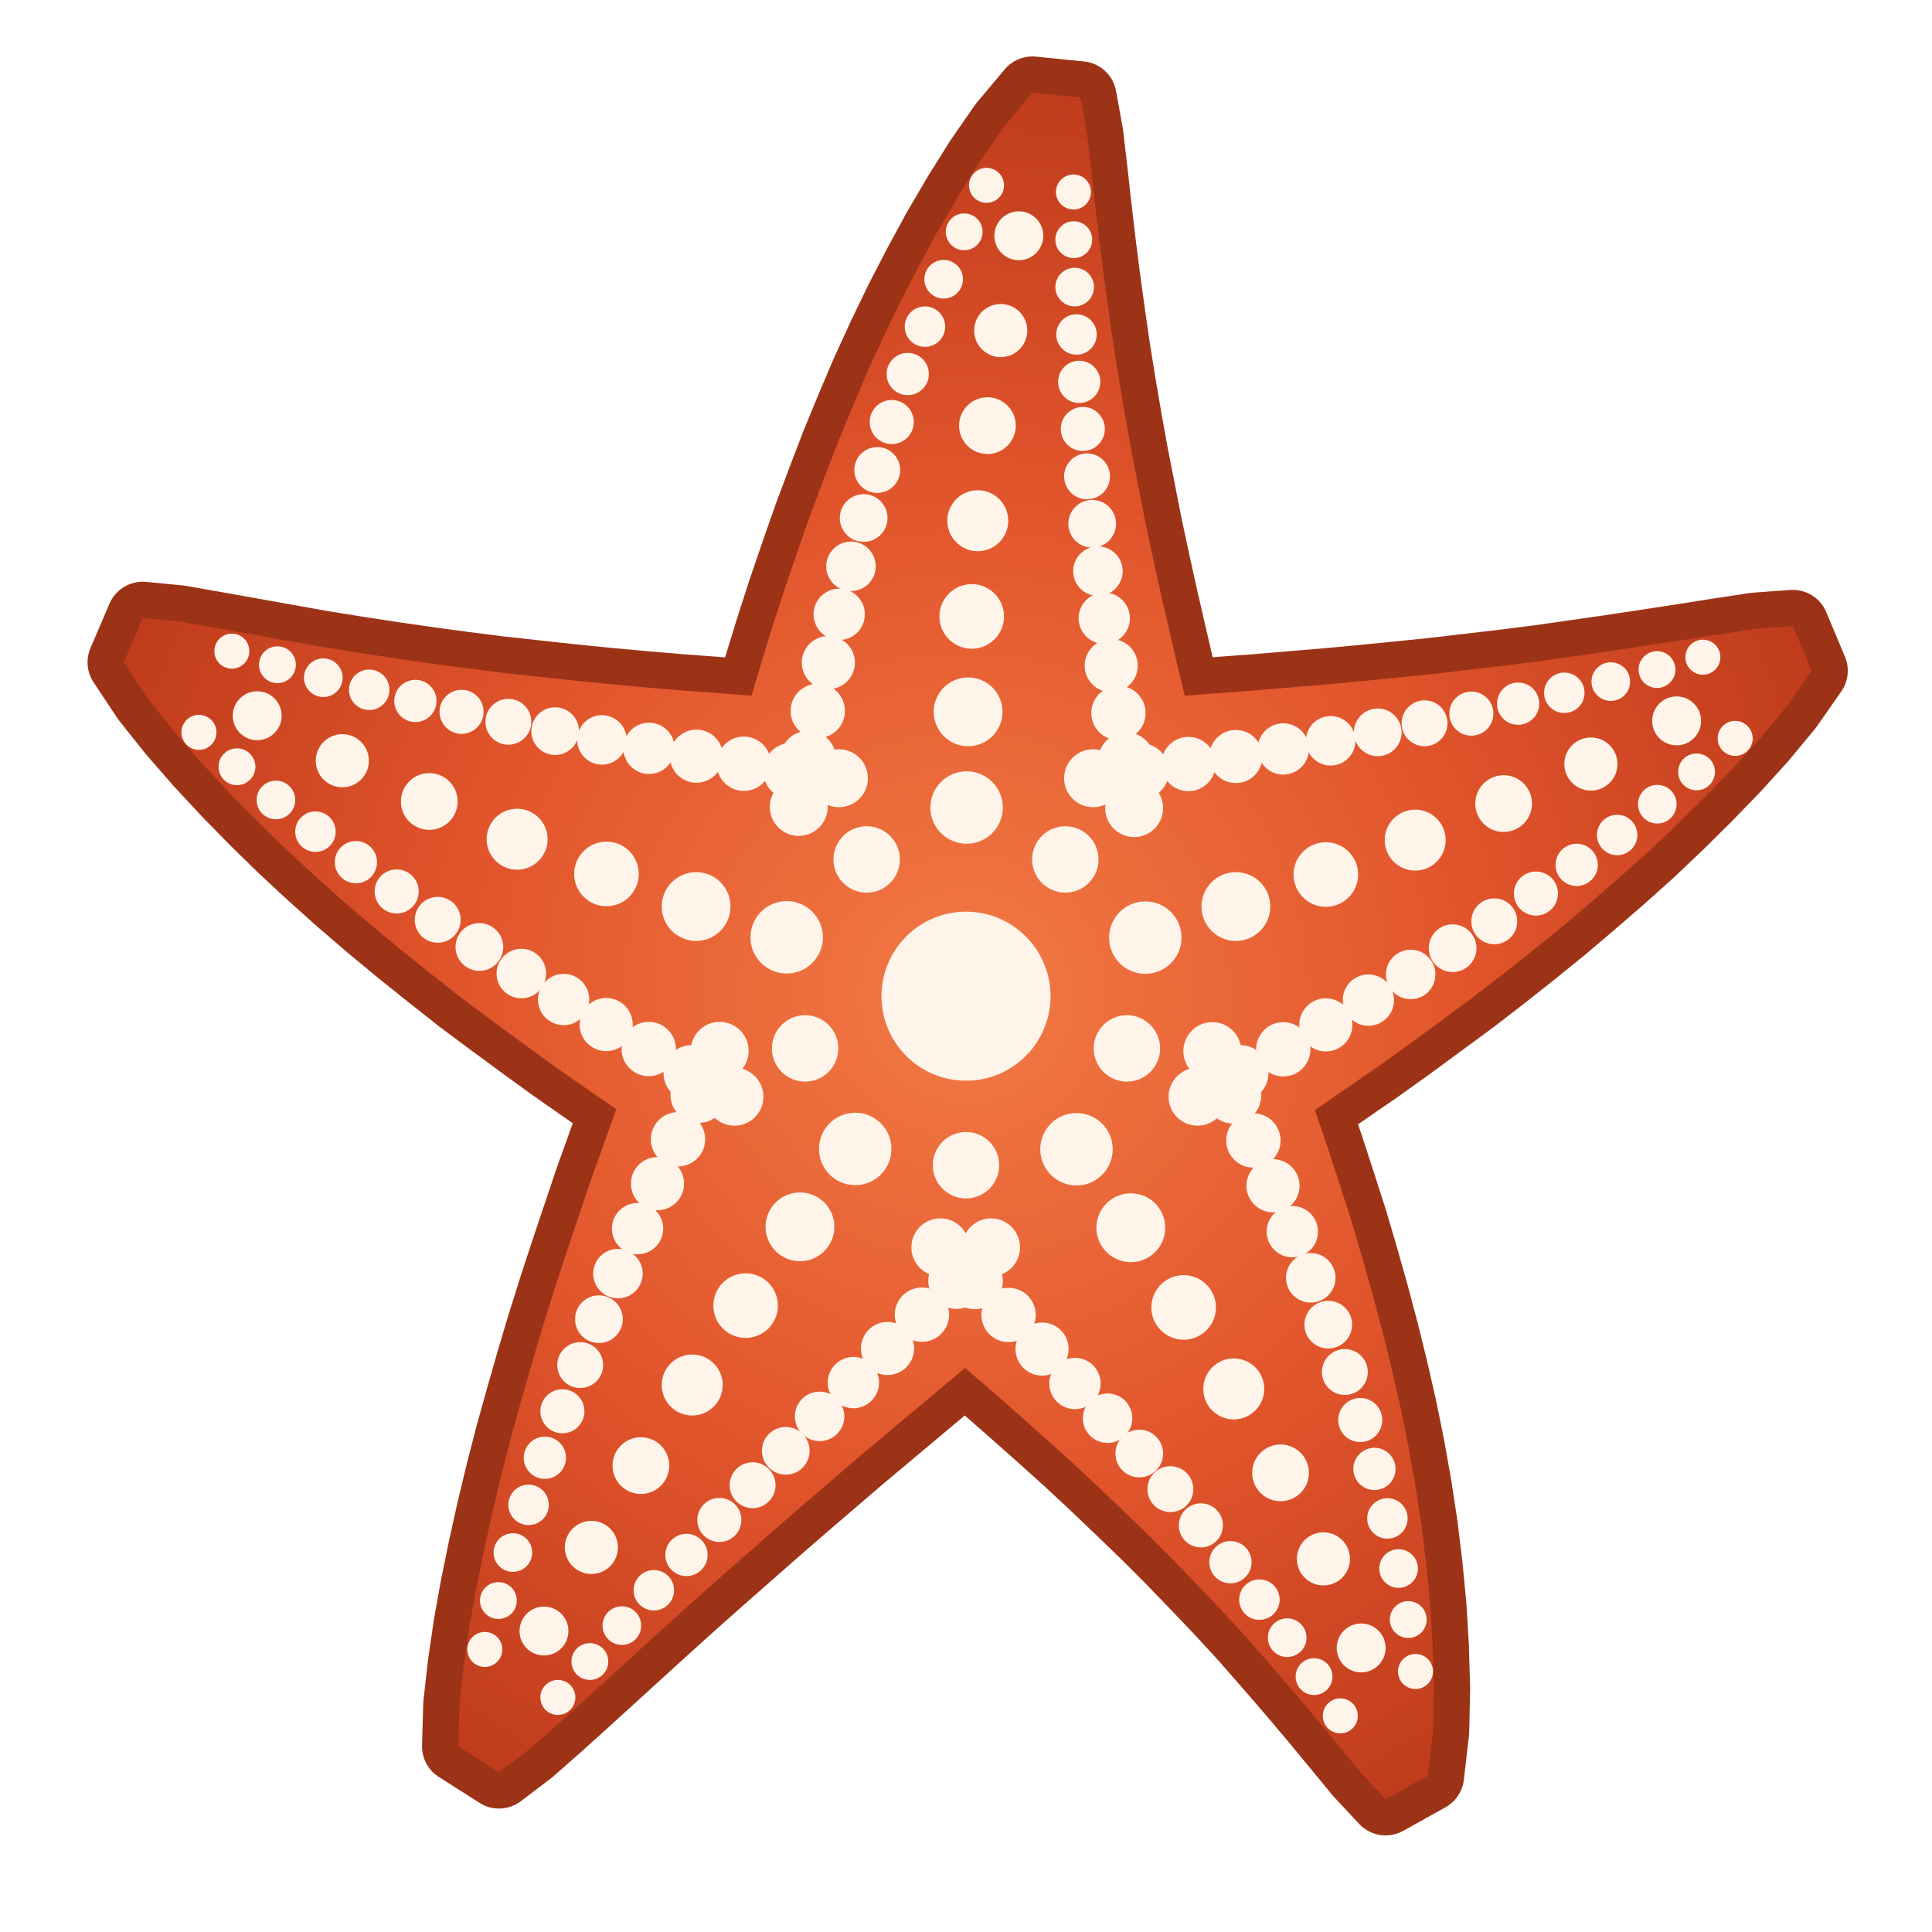
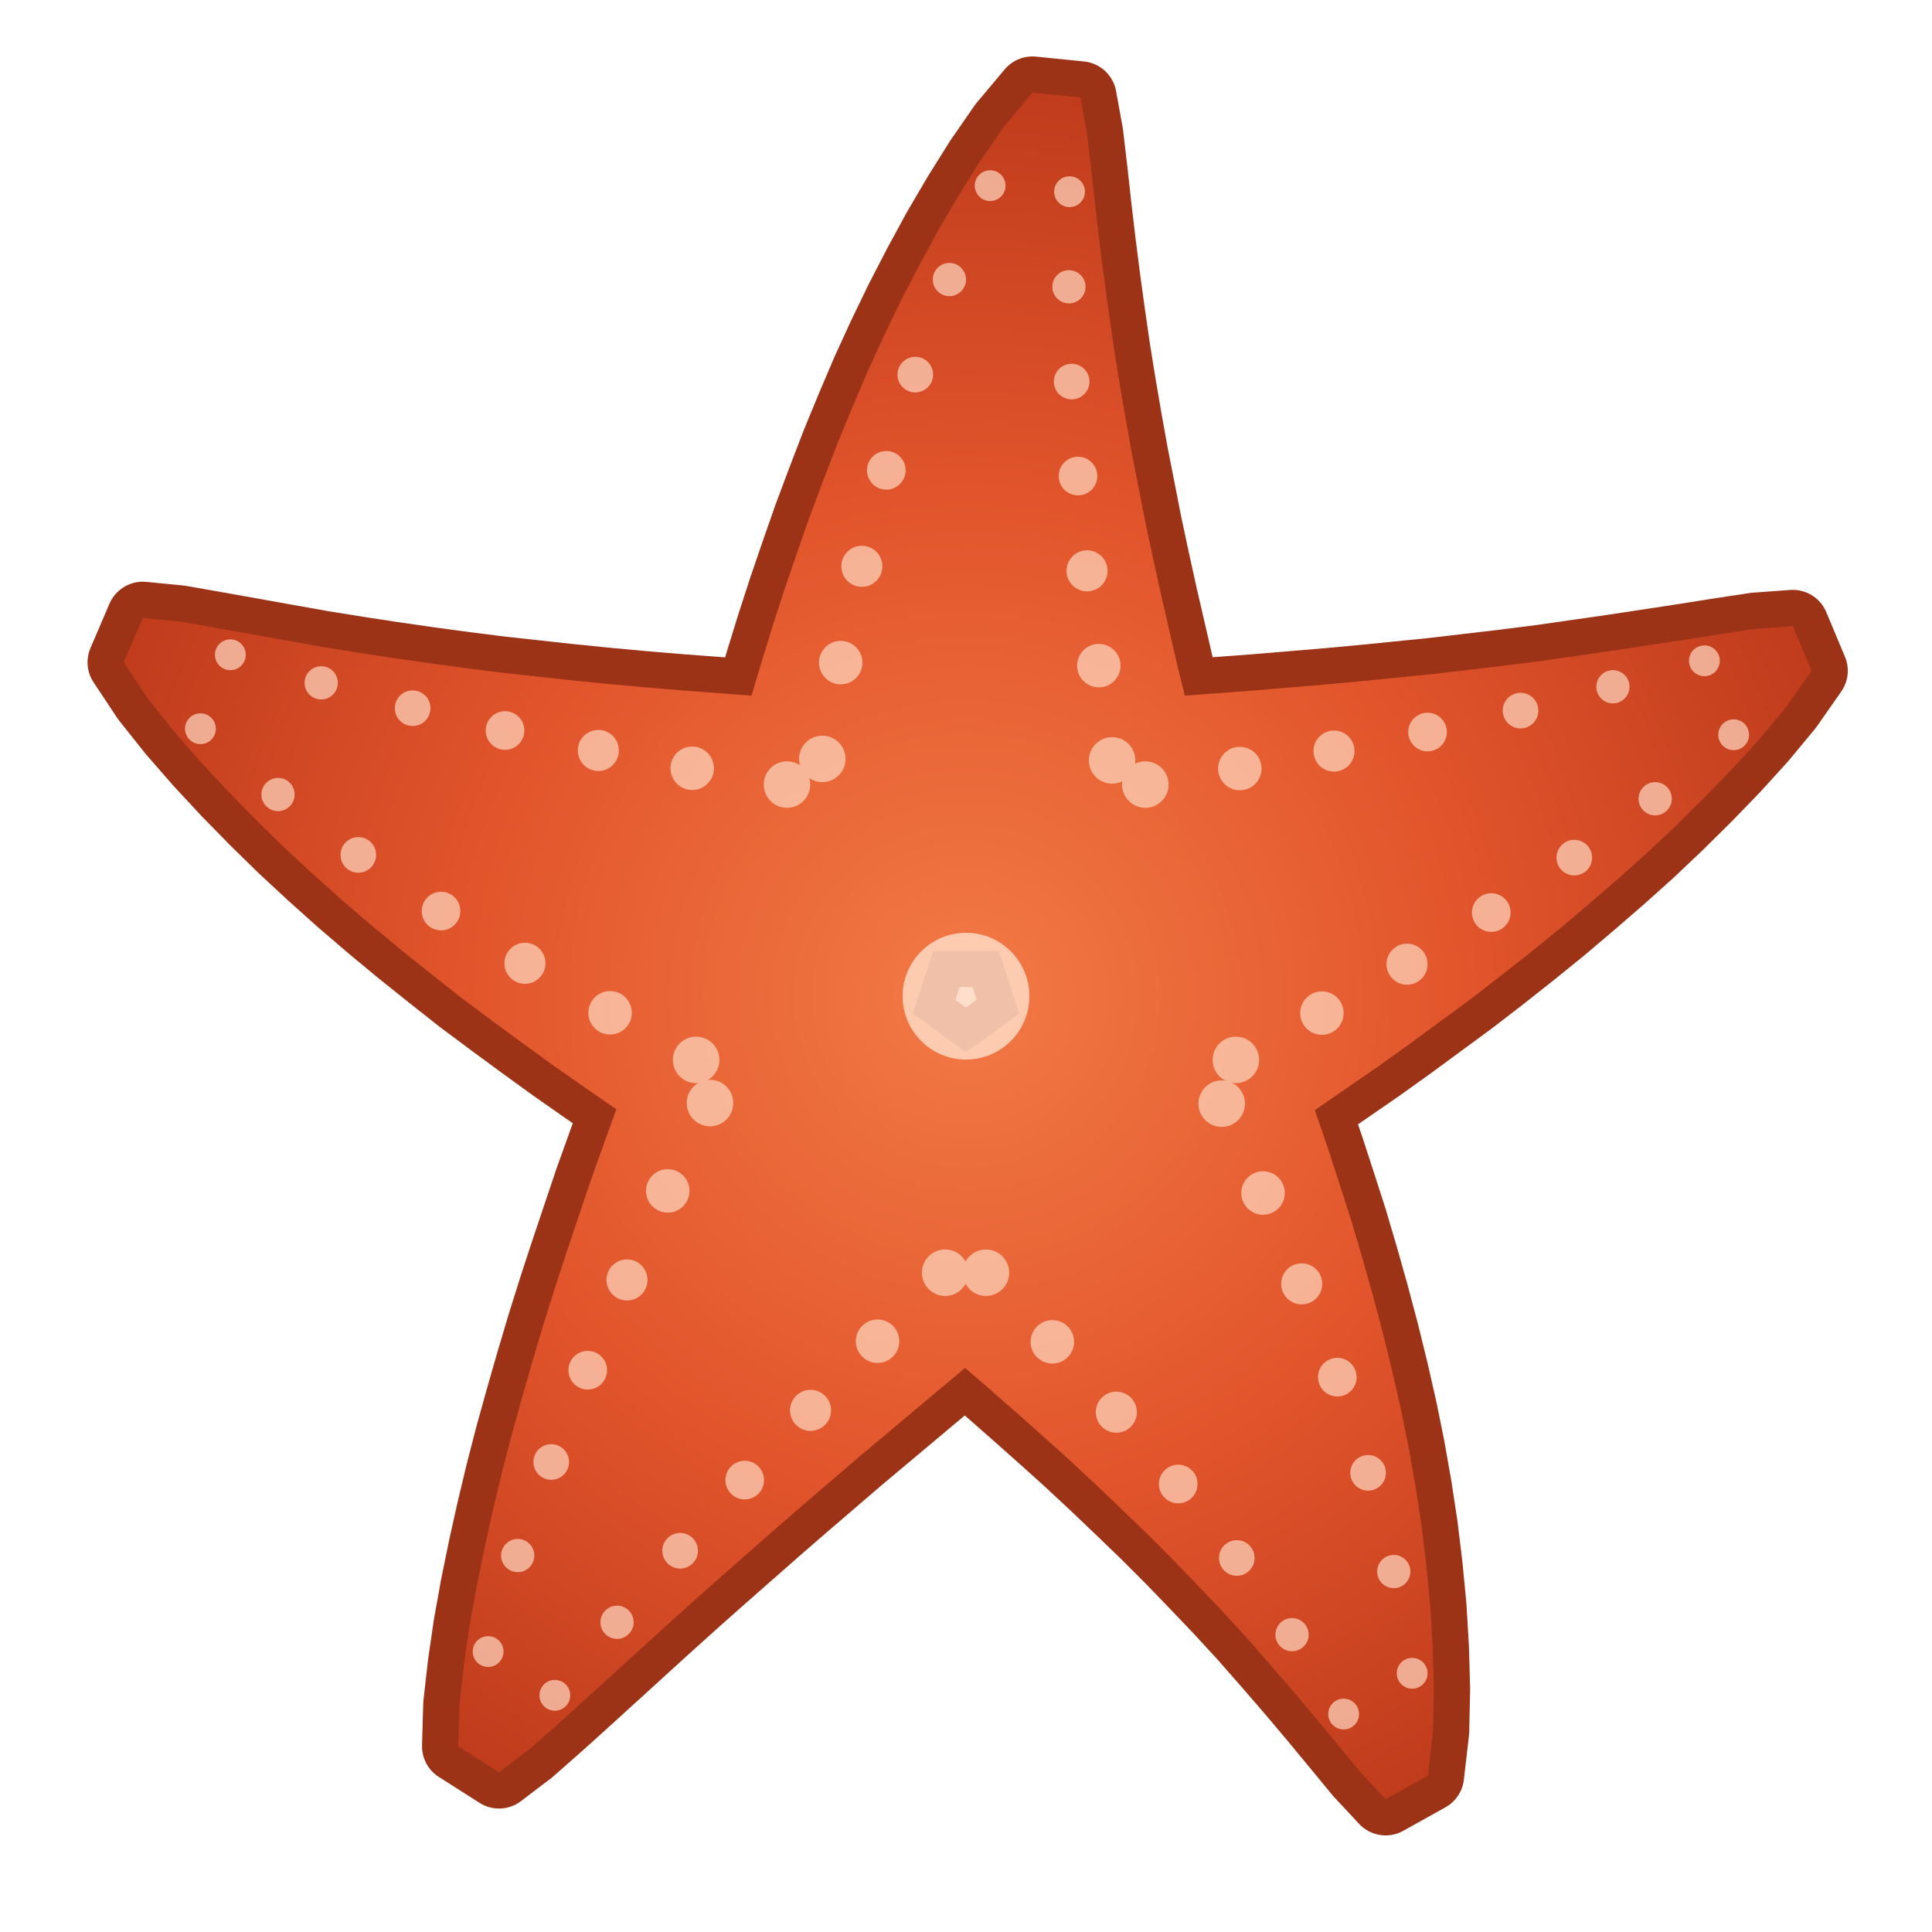
<svg xmlns="http://www.w3.org/2000/svg" viewBox="0 0 64 64">
  <defs>
    <radialGradient id="g" cx="32" cy="33" r="30" gradientUnits="userSpaceOnUse">
      <stop offset="0" stop-color="#f27a45" />
      <stop offset=".55" stop-color="#e2552c" />
      <stop offset="1" stop-color="#c03c1c" />
    </radialGradient>
  </defs>
  <g stroke="#9c3317" stroke-width="2.4" stroke-linejoin="round" fill="#9c3317">
    <path d="M22.60 31.50 L22.91 30.31 L23.22 29.12 L23.53 27.92 L23.85 26.73 L24.18 25.53 L24.52 24.33 L24.87 23.13 L25.23 21.92 L25.60 20.72 L25.99 19.52 L26.40 18.32 L26.82 17.12 L27.27 15.92 L27.73 14.72 L28.22 13.53 L28.73 12.33 L29.27 11.15 L29.84 9.97 L30.45 8.79 L31.08 7.63 L31.76 6.47 L32.48 5.32 L33.27 4.18 L34.20 3.07 L35.79 3.23 L36.01 4.44 L36.15 5.63 L36.28 6.81 L36.42 8.00 L36.57 9.18 L36.73 10.35 L36.90 11.53 L37.09 12.71 L37.29 13.88 L37.50 15.05 L37.73 16.22 L37.96 17.39 L38.21 18.56 L38.47 19.74 L38.74 20.91 L39.01 22.08 L39.30 23.25 L39.59 24.42 L39.88 25.60 L40.18 26.77 L40.49 27.95 L40.79 29.13 L41.09 30.31 L41.40 31.50Z" />
    <path d="M30.52 23.60 L31.74 23.52 L32.96 23.45 L34.18 23.37 L35.40 23.30 L36.61 23.22 L37.83 23.14 L39.04 23.06 L40.24 22.97 L41.45 22.88 L42.65 22.78 L43.85 22.68 L45.05 22.57 L46.25 22.45 L47.44 22.33 L48.64 22.19 L49.83 22.05 L51.02 21.90 L52.20 21.73 L53.39 21.56 L54.58 21.38 L55.76 21.20 L56.96 21.01 L58.15 20.83 L59.39 20.74 L60.01 22.22 L59.20 23.38 L58.33 24.43 L57.43 25.42 L56.51 26.37 L55.58 27.29 L54.63 28.19 L53.66 29.06 L52.69 29.90 L51.71 30.73 L50.71 31.54 L49.71 32.33 L48.71 33.10 L47.69 33.85 L46.67 34.60 L45.65 35.33 L44.62 36.04 L43.59 36.75 L42.55 37.45 L41.52 38.14 L40.48 38.82 L39.44 39.49 L38.40 40.16 L37.37 40.82 L36.33 41.48Z" />
    <path d="M40.49 28.69 L40.94 29.83 L41.39 30.98 L41.84 32.13 L42.28 33.29 L42.72 34.46 L43.15 35.63 L43.57 36.82 L43.98 38.01 L44.37 39.21 L44.76 40.42 L45.12 41.64 L45.47 42.88 L45.80 44.12 L46.11 45.38 L46.40 46.65 L46.66 47.93 L46.89 49.23 L47.09 50.54 L47.25 51.86 L47.38 53.21 L47.46 54.56 L47.50 55.94 L47.47 57.35 L47.30 58.82 L45.90 59.60 L45.07 58.71 L44.32 57.80 L43.56 56.88 L42.80 55.98 L42.03 55.09 L41.25 54.20 L40.45 53.33 L39.64 52.48 L38.82 51.63 L37.98 50.79 L37.13 49.97 L36.27 49.15 L35.40 48.34 L34.51 47.54 L33.62 46.75 L32.72 45.96 L31.81 45.18 L30.89 44.40 L29.96 43.62 L29.03 42.85 L28.10 42.07 L27.16 41.30 L26.22 40.52 L25.28 39.74Z" />
    <path d="M38.72 39.74 L37.78 40.52 L36.83 41.30 L35.89 42.07 L34.95 42.85 L34.01 43.63 L33.07 44.40 L32.13 45.18 L31.20 45.96 L30.27 46.74 L29.34 47.52 L28.41 48.30 L27.49 49.09 L26.57 49.88 L25.66 50.67 L24.75 51.47 L23.84 52.27 L22.94 53.07 L22.04 53.88 L21.15 54.69 L20.25 55.51 L19.35 56.33 L18.45 57.14 L17.53 57.95 L16.53 58.71 L15.18 57.85 L15.22 56.46 L15.37 55.13 L15.56 53.83 L15.79 52.55 L16.05 51.28 L16.33 50.02 L16.63 48.77 L16.95 47.53 L17.29 46.31 L17.64 45.09 L18.00 43.88 L18.38 42.67 L18.77 41.48 L19.17 40.29 L19.57 39.10 L19.99 37.93 L20.41 36.76 L20.84 35.59 L21.28 34.43 L21.72 33.27 L22.17 32.12 L22.61 30.97 L23.06 29.83 L23.51 28.69Z" />
    <path d="M27.67 41.48 L26.63 40.82 L25.59 40.16 L24.56 39.49 L23.52 38.81 L22.48 38.13 L21.44 37.44 L20.41 36.74 L19.38 36.03 L18.35 35.31 L17.33 34.57 L16.31 33.82 L15.29 33.06 L14.29 32.27 L13.29 31.47 L12.30 30.65 L11.32 29.81 L10.36 28.95 L9.40 28.06 L8.46 27.14 L7.54 26.20 L6.63 25.22 L5.75 24.21 L4.89 23.13 L4.10 21.94 L4.73 20.47 L5.96 20.59 L7.15 20.80 L8.33 21.01 L9.50 21.22 L10.68 21.43 L11.86 21.62 L13.04 21.80 L14.22 21.97 L15.41 22.13 L16.59 22.28 L17.78 22.41 L18.97 22.54 L20.17 22.66 L21.37 22.77 L22.57 22.87 L23.77 22.96 L24.97 23.05 L26.18 23.14 L27.39 23.22 L28.60 23.29 L29.82 23.37 L31.04 23.45 L32.26 23.52 L33.48 23.60Z" />
  </g>
  <g fill="url(#g)">
    <path d="M22.60 31.50 L22.91 30.31 L23.22 29.12 L23.53 27.92 L23.85 26.73 L24.18 25.53 L24.52 24.33 L24.87 23.13 L25.23 21.92 L25.60 20.72 L25.99 19.52 L26.40 18.32 L26.82 17.12 L27.27 15.92 L27.73 14.72 L28.22 13.53 L28.73 12.33 L29.27 11.15 L29.84 9.97 L30.45 8.79 L31.08 7.63 L31.76 6.47 L32.48 5.32 L33.27 4.18 L34.20 3.07 L35.79 3.23 L36.01 4.44 L36.15 5.63 L36.28 6.81 L36.42 8.00 L36.57 9.18 L36.73 10.35 L36.90 11.53 L37.09 12.71 L37.29 13.88 L37.50 15.05 L37.73 16.22 L37.96 17.39 L38.21 18.56 L38.47 19.74 L38.74 20.91 L39.01 22.08 L39.30 23.25 L39.59 24.42 L39.88 25.60 L40.18 26.77 L40.49 27.95 L40.79 29.13 L41.09 30.31 L41.40 31.50Z" />
    <path d="M30.52 23.60 L31.74 23.52 L32.96 23.45 L34.18 23.37 L35.40 23.30 L36.61 23.22 L37.83 23.14 L39.04 23.06 L40.24 22.97 L41.45 22.88 L42.65 22.78 L43.85 22.68 L45.05 22.57 L46.25 22.45 L47.44 22.33 L48.64 22.19 L49.83 22.05 L51.02 21.90 L52.20 21.73 L53.39 21.56 L54.58 21.38 L55.76 21.20 L56.96 21.01 L58.15 20.83 L59.39 20.74 L60.01 22.22 L59.20 23.38 L58.33 24.43 L57.43 25.42 L56.51 26.37 L55.58 27.29 L54.63 28.19 L53.66 29.06 L52.69 29.90 L51.71 30.73 L50.71 31.54 L49.71 32.33 L48.71 33.10 L47.69 33.85 L46.67 34.60 L45.65 35.33 L44.62 36.04 L43.59 36.75 L42.55 37.45 L41.52 38.14 L40.48 38.82 L39.44 39.49 L38.40 40.16 L37.37 40.82 L36.33 41.48Z" />
    <path d="M40.49 28.69 L40.94 29.83 L41.39 30.98 L41.84 32.13 L42.28 33.29 L42.72 34.46 L43.15 35.63 L43.57 36.82 L43.98 38.01 L44.37 39.21 L44.76 40.42 L45.12 41.64 L45.47 42.88 L45.80 44.12 L46.11 45.38 L46.40 46.65 L46.66 47.93 L46.89 49.23 L47.09 50.54 L47.25 51.86 L47.38 53.21 L47.46 54.56 L47.50 55.94 L47.47 57.35 L47.30 58.82 L45.90 59.60 L45.07 58.71 L44.32 57.80 L43.56 56.88 L42.80 55.98 L42.03 55.09 L41.25 54.20 L40.45 53.33 L39.64 52.48 L38.82 51.63 L37.98 50.79 L37.13 49.97 L36.27 49.15 L35.40 48.34 L34.51 47.54 L33.62 46.75 L32.72 45.96 L31.81 45.18 L30.89 44.40 L29.96 43.62 L29.03 42.85 L28.10 42.07 L27.16 41.30 L26.22 40.52 L25.28 39.74Z" />
    <path d="M38.72 39.74 L37.78 40.52 L36.83 41.30 L35.89 42.07 L34.95 42.85 L34.01 43.63 L33.07 44.40 L32.13 45.18 L31.20 45.96 L30.27 46.74 L29.34 47.52 L28.41 48.30 L27.49 49.09 L26.57 49.88 L25.66 50.67 L24.75 51.47 L23.84 52.27 L22.94 53.07 L22.04 53.88 L21.15 54.69 L20.25 55.51 L19.35 56.33 L18.45 57.14 L17.53 57.95 L16.53 58.71 L15.18 57.85 L15.22 56.46 L15.37 55.13 L15.56 53.83 L15.79 52.55 L16.05 51.28 L16.33 50.02 L16.63 48.77 L16.95 47.53 L17.29 46.31 L17.64 45.09 L18.00 43.88 L18.38 42.67 L18.77 41.48 L19.17 40.29 L19.57 39.10 L19.99 37.93 L20.41 36.76 L20.84 35.59 L21.28 34.43 L21.72 33.27 L22.17 32.12 L22.61 30.97 L23.06 29.83 L23.51 28.69Z" />
    <path d="M27.67 41.48 L26.63 40.82 L25.59 40.16 L24.56 39.49 L23.52 38.81 L22.48 38.13 L21.44 37.44 L20.41 36.74 L19.38 36.03 L18.35 35.31 L17.33 34.57 L16.31 33.82 L15.29 33.06 L14.29 32.27 L13.29 31.47 L12.30 30.65 L11.32 29.81 L10.36 28.95 L9.40 28.06 L8.46 27.14 L7.54 26.20 L6.63 25.22 L5.75 24.21 L4.89 23.13 L4.10 21.94 L4.73 20.47 L5.96 20.59 L7.15 20.80 L8.33 21.01 L9.50 21.22 L10.68 21.43 L11.86 21.62 L13.04 21.80 L14.22 21.97 L15.41 22.13 L16.59 22.28 L17.78 22.41 L18.97 22.54 L20.17 22.66 L21.37 22.77 L22.57 22.87 L23.77 22.96 L24.97 23.05 L26.18 23.14 L27.39 23.22 L28.60 23.29 L29.82 23.37 L31.04 23.45 L32.26 23.52 L33.48 23.60Z" />
  </g>
-   <g fill="#fff4ea">
-     <circle cx="26.46" cy="26.73" r="0.96" />
-     <circle cx="37.57" cy="26.77" r="0.96" />
-     <circle cx="26.77" cy="25.14" r="0.93" />
-     <circle cx="37.31" cy="25.19" r="0.93" />
-     <circle cx="27.09" cy="23.55" r="0.90" />
-     <circle cx="37.05" cy="23.62" r="0.90" />
-     <circle cx="27.44" cy="21.95" r="0.88" />
-     <circle cx="36.81" cy="22.05" r="0.88" />
-     <circle cx="27.80" cy="20.35" r="0.85" />
-     <circle cx="36.58" cy="20.48" r="0.85" />
-     <circle cx="28.19" cy="18.76" r="0.82" />
-     <circle cx="36.37" cy="18.92" r="0.82" />
-     <circle cx="28.61" cy="17.16" r="0.79" />
-     <circle cx="36.18" cy="17.35" r="0.79" />
-     <circle cx="29.06" cy="15.57" r="0.76" />
-     <circle cx="36.01" cy="15.78" r="0.76" />
-     <circle cx="29.54" cy="13.98" r="0.73" />
-     <circle cx="35.87" cy="14.21" r="0.73" />
-     <circle cx="30.07" cy="12.39" r="0.70" />
-     <circle cx="35.75" cy="12.65" r="0.70" />
-     <circle cx="30.64" cy="10.82" r="0.67" />
-     <circle cx="35.66" cy="11.08" r="0.67" />
-     <circle cx="31.26" cy="9.25" r="0.64" />
-     <circle cx="35.60" cy="9.51" r="0.64" />
-     <circle cx="31.94" cy="7.68" r="0.61" />
-     <circle cx="35.57" cy="7.94" r="0.61" />
-     <circle cx="32.68" cy="6.14" r="0.58" />
-     <circle cx="35.56" cy="6.36" r="0.58" />
-     <circle cx="32.02" cy="26.75" r="1.20" />
-     <circle cx="32.07" cy="23.58" r="1.14" />
-     <circle cx="32.19" cy="20.42" r="1.07" />
-     <circle cx="32.39" cy="17.25" r="1.01" />
-     <circle cx="32.71" cy="14.10" r="0.94" />
-     <circle cx="33.15" cy="10.95" r="0.88" />
-     <circle cx="33.75" cy="7.81" r="0.81" />
-     <circle cx="36.21" cy="25.78" r="0.96" />
-     <circle cx="39.67" cy="36.33" r="0.96" />
-     <circle cx="37.79" cy="25.55" r="0.93" />
-     <circle cx="41.09" cy="35.55" r="0.93" />
-     <circle cx="39.37" cy="25.31" r="0.90" />
-     <circle cx="42.51" cy="34.76" r="0.90" />
-     <circle cx="40.94" cy="25.06" r="0.88" />
-     <circle cx="43.92" cy="33.95" r="0.88" />
-     <circle cx="42.51" cy="24.81" r="0.85" />
-     <circle cx="45.33" cy="33.13" r="0.85" />
-     <circle cx="44.08" cy="24.54" r="0.82" />
-     <circle cx="46.73" cy="32.28" r="0.82" />
-     <circle cx="45.64" cy="24.26" r="0.79" />
-     <circle cx="48.12" cy="31.41" r="0.79" />
-     <circle cx="47.19" cy="23.96" r="0.76" />
-     <circle cx="49.50" cy="30.52" r="0.76" />
-     <circle cx="48.74" cy="23.64" r="0.73" />
-     <circle cx="50.88" cy="29.60" r="0.73" />
-     <circle cx="50.29" cy="23.31" r="0.70" />
-     <circle cx="52.23" cy="28.65" r="0.70" />
-     <circle cx="51.82" cy="22.95" r="0.67" />
-     <circle cx="53.57" cy="27.66" r="0.67" />
-     <circle cx="53.36" cy="22.58" r="0.64" />
-     <circle cx="54.90" cy="26.64" r="0.64" />
-     <circle cx="54.89" cy="22.18" r="0.61" />
-     <circle cx="56.20" cy="25.57" r="0.61" />
-     <circle cx="56.41" cy="21.77" r="0.58" />
-     <circle cx="57.48" cy="24.46" r="0.58" />
-     <circle cx="37.94" cy="31.06" r="1.20" />
-     <circle cx="40.94" cy="30.03" r="1.14" />
-     <circle cx="43.92" cy="28.97" r="1.07" />
-     <circle cx="46.88" cy="27.83" r="1.01" />
-     <circle cx="49.81" cy="26.62" r="0.94" />
-     <circle cx="52.70" cy="25.31" r="0.88" />
-     <circle cx="55.54" cy="23.88" r="0.81" />
-     <circle cx="40.16" cy="34.82" r="0.96" />
-     <circle cx="31.15" cy="41.32" r="0.96" />
-     <circle cx="40.85" cy="36.29" r="0.93" />
-     <circle cx="32.29" cy="42.44" r="0.93" />
-     <circle cx="41.52" cy="37.78" r="0.90" />
-     <circle cx="33.41" cy="43.56" r="0.90" />
-     <circle cx="42.17" cy="39.28" r="0.88" />
-     <circle cx="34.52" cy="44.69" r="0.88" />
-     <circle cx="42.81" cy="40.80" r="0.85" />
-     <circle cx="35.61" cy="45.83" r="0.85" />
-     <circle cx="43.42" cy="42.33" r="0.82" />
-     <circle cx="36.69" cy="46.98" r="0.82" />
-     <circle cx="44.00" cy="43.88" r="0.79" />
-     <circle cx="37.74" cy="48.15" r="0.79" />
-     <circle cx="44.55" cy="45.45" r="0.76" />
-     <circle cx="38.77" cy="49.33" r="0.76" />
-     <circle cx="45.06" cy="47.04" r="0.73" />
-     <circle cx="39.78" cy="50.53" r="0.73" />
-     <circle cx="45.53" cy="48.66" r="0.70" />
-     <circle cx="40.76" cy="51.75" r="0.70" />
-     <circle cx="45.96" cy="50.30" r="0.67" />
-     <circle cx="41.72" cy="52.99" r="0.67" />
-     <circle cx="46.33" cy="51.96" r="0.64" />
-     <circle cx="42.64" cy="54.25" r="0.64" />
-     <circle cx="46.65" cy="53.65" r="0.61" />
-     <circle cx="43.53" cy="55.54" r="0.61" />
-     <circle cx="46.89" cy="55.37" r="0.58" />
-     <circle cx="44.40" cy="56.84" r="0.58" />
-     <circle cx="35.66" cy="38.07" r="1.20" />
-     <circle cx="37.46" cy="40.67" r="1.14" />
-     <circle cx="39.21" cy="43.31" r="1.07" />
-     <circle cx="40.87" cy="46.01" r="1.01" />
-     <circle cx="42.42" cy="48.79" r="0.94" />
-     <circle cx="43.84" cy="51.64" r="0.88" />
-     <circle cx="45.09" cy="54.59" r="0.81" />
-     <circle cx="32.83" cy="41.32" r="0.96" />
-     <circle cx="23.84" cy="34.81" r="0.96" />
-     <circle cx="31.68" cy="42.43" r="0.93" />
-     <circle cx="23.14" cy="36.27" r="0.93" />
-     <circle cx="30.54" cy="43.55" r="0.90" />
-     <circle cx="22.46" cy="37.74" r="0.90" />
-     <circle cx="29.40" cy="44.67" r="0.88" />
-     <circle cx="21.78" cy="39.21" r="0.88" />
-     <circle cx="28.27" cy="45.80" r="0.85" />
-     <circle cx="21.12" cy="40.70" r="0.85" />
-     <circle cx="27.15" cy="46.92" r="0.82" />
-     <circle cx="20.47" cy="42.19" r="0.82" />
-     <circle cx="26.03" cy="48.06" r="0.79" />
-     <circle cx="19.84" cy="43.70" r="0.79" />
-     <circle cx="24.93" cy="49.20" r="0.76" />
-     <circle cx="19.22" cy="45.22" r="0.76" />
-     <circle cx="23.83" cy="50.35" r="0.73" />
-     <circle cx="18.63" cy="46.75" r="0.73" />
-     <circle cx="22.74" cy="51.51" r="0.70" />
-     <circle cx="18.05" cy="48.29" r="0.70" />
-     <circle cx="21.66" cy="52.68" r="0.67" />
-     <circle cx="17.51" cy="49.85" r="0.67" />
-     <circle cx="20.60" cy="53.85" r="0.64" />
-     <circle cx="16.99" cy="51.43" r="0.64" />
-     <circle cx="19.54" cy="55.04" r="0.61" />
-     <circle cx="16.51" cy="53.02" r="0.61" />
-     <circle cx="18.48" cy="56.23" r="0.58" />
-     <circle cx="16.06" cy="54.64" r="0.58" />
-     <circle cx="28.33" cy="38.06" r="1.20" />
-     <circle cx="26.50" cy="40.64" r="1.14" />
-     <circle cx="24.70" cy="43.25" r="1.07" />
-     <circle cx="22.93" cy="45.88" r="1.01" />
-     <circle cx="21.23" cy="48.55" r="0.94" />
-     <circle cx="19.59" cy="51.26" r="0.88" />
-     <circle cx="18.02" cy="54.03" r="0.81" />
-     <circle cx="24.33" cy="36.33" r="0.96" />
-     <circle cx="27.79" cy="25.78" r="0.96" />
-     <circle cx="22.91" cy="35.55" r="0.93" />
-     <circle cx="26.21" cy="25.54" r="0.93" />
-     <circle cx="21.49" cy="34.75" r="0.90" />
-     <circle cx="24.64" cy="25.30" r="0.90" />
-     <circle cx="20.08" cy="33.94" r="0.88" />
-     <circle cx="23.07" cy="25.05" r="0.88" />
-     <circle cx="18.67" cy="33.11" r="0.85" />
-     <circle cx="21.50" cy="24.79" r="0.85" />
-     <circle cx="17.27" cy="32.25" r="0.82" />
-     <circle cx="19.94" cy="24.51" r="0.82" />
-     <circle cx="15.88" cy="31.37" r="0.79" />
-     <circle cx="18.39" cy="24.22" r="0.79" />
-     <circle cx="14.50" cy="30.47" r="0.76" />
-     <circle cx="16.84" cy="23.91" r="0.76" />
-     <circle cx="13.14" cy="29.53" r="0.73" />
-     <circle cx="15.29" cy="23.58" r="0.73" />
-     <circle cx="11.79" cy="28.56" r="0.70" />
-     <circle cx="13.76" cy="23.22" r="0.70" />
-     <circle cx="10.45" cy="27.55" r="0.67" />
-     <circle cx="12.23" cy="22.85" r="0.67" />
-     <circle cx="9.14" cy="26.50" r="0.64" />
-     <circle cx="10.71" cy="22.45" r="0.64" />
-     <circle cx="7.85" cy="25.40" r="0.61" />
-     <circle cx="9.19" cy="22.02" r="0.61" />
-     <circle cx="6.59" cy="24.26" r="0.58" />
-     <circle cx="7.68" cy="21.57" r="0.58" />
-     <circle cx="26.06" cy="31.05" r="1.20" />
-     <circle cx="23.06" cy="30.03" r="1.14" />
-     <circle cx="20.09" cy="28.95" r="1.07" />
-     <circle cx="17.13" cy="27.80" r="1.01" />
-     <circle cx="14.22" cy="26.55" r="0.94" />
-     <circle cx="11.34" cy="25.20" r="0.88" />
-     <circle cx="8.52" cy="23.71" r="0.81" />
-     <circle cx="35.29" cy="28.47" r="1.1" />
-     <circle cx="37.33" cy="34.73" r="1.1" />
-     <circle cx="32.00" cy="38.60" r="1.1" />
-     <circle cx="26.67" cy="34.73" r="1.1" />
-     <circle cx="28.71" cy="28.47" r="1.1" />
+   <g fill="#ffd9c2" opacity=".7">
+     <circle cx="27.24" cy="25.14" r="0.77" />
+     <circle cx="36.84" cy="25.19" r="0.77" />
+     <circle cx="27.85" cy="21.95" r="0.72" />
+     <circle cx="36.40" cy="22.05" r="0.72" />
+     <circle cx="28.55" cy="18.76" r="0.68" />
+     <circle cx="36.01" cy="18.91" r="0.68" />
+     <circle cx="29.36" cy="15.58" r="0.64" />
+     <circle cx="35.71" cy="15.77" r="0.64" />
+     <circle cx="30.32" cy="12.41" r="0.59" />
+     <circle cx="35.50" cy="12.64" r="0.59" />
+     <circle cx="31.45" cy="9.26" r="0.55" />
+     <circle cx="35.41" cy="9.50" r="0.55" />
+     <circle cx="32.80" cy="6.15" r="0.51" />
+     <circle cx="35.43" cy="6.35" r="0.51" />
+     <circle cx="37.94" cy="25.99" r="0.77" />
+     <circle cx="40.94" cy="35.11" r="0.77" />
+     <circle cx="41.07" cy="25.46" r="0.72" />
+     <circle cx="43.79" cy="33.56" r="0.72" />
+     <circle cx="44.19" cy="24.88" r="0.68" />
+     <circle cx="46.61" cy="31.94" r="0.68" />
+     <circle cx="47.29" cy="24.25" r="0.64" />
+     <circle cx="49.40" cy="30.23" r="0.64" />
+     <circle cx="50.37" cy="23.54" r="0.59" />
+     <circle cx="52.15" cy="28.41" r="0.59" />
+     <circle cx="53.43" cy="22.75" r="0.55" />
+     <circle cx="54.83" cy="26.46" r="0.55" />
+     <circle cx="56.46" cy="21.89" r="0.51" />
+     <circle cx="57.43" cy="24.34" r="0.51" />
+     <circle cx="40.47" cy="36.56" r="0.77" />
+     <circle cx="32.66" cy="42.16" r="0.77" />
+     <circle cx="41.84" cy="39.52" r="0.72" />
+     <circle cx="34.86" cy="44.45" r="0.72" />
+     <circle cx="43.12" cy="42.53" r="0.68" />
+     <circle cx="36.98" cy="46.78" r="0.68" />
+     <circle cx="44.30" cy="45.62" r="0.64" />
+     <circle cx="39.03" cy="49.16" r="0.64" />
+     <circle cx="45.32" cy="48.79" r="0.59" />
+     <circle cx="40.97" cy="51.61" r="0.59" />
+     <circle cx="46.17" cy="52.06" r="0.55" />
+     <circle cx="42.80" cy="54.15" r="0.55" />
+     <circle cx="46.78" cy="55.43" r="0.51" />
+     <circle cx="44.51" cy="56.78" r="0.51" />
+     <circle cx="31.31" cy="42.16" r="0.77" />
+     <circle cx="23.52" cy="36.54" r="0.77" />
+     <circle cx="29.07" cy="44.43" r="0.72" />
+     <circle cx="22.12" cy="39.45" r="0.72" />
+     <circle cx="26.85" cy="46.72" r="0.68" />
+     <circle cx="20.77" cy="42.40" r="0.68" />
+     <circle cx="24.67" cy="49.03" r="0.64" />
+     <circle cx="19.47" cy="45.39" r="0.64" />
+     <circle cx="22.53" cy="51.37" r="0.59" />
+     <circle cx="18.26" cy="48.43" r="0.59" />
+     <circle cx="20.44" cy="53.74" r="0.55" />
+     <circle cx="17.15" cy="51.53" r="0.55" />
+     <circle cx="18.38" cy="56.16" r="0.51" />
+     <circle cx="16.17" cy="54.71" r="0.51" />
+     <circle cx="23.06" cy="35.11" r="0.77" />
+     <circle cx="26.07" cy="25.99" r="0.77" />
+     <circle cx="20.21" cy="33.55" r="0.72" />
+     <circle cx="22.93" cy="25.45" r="0.72" />
+     <circle cx="17.39" cy="31.91" r="0.68" />
+     <circle cx="19.82" cy="24.86" r="0.68" />
+     <circle cx="14.61" cy="30.18" r="0.64" />
+     <circle cx="16.73" cy="24.20" r="0.64" />
+     <circle cx="11.87" cy="28.32" r="0.59" />
+     <circle cx="13.67" cy="23.46" r="0.59" />
+     <circle cx="9.21" cy="26.32" r="0.55" />
+     <circle cx="10.64" cy="22.62" r="0.55" />
+     <circle cx="6.64" cy="24.14" r="0.51" />
+     <circle cx="7.63" cy="21.69" r="0.51" />
  </g>
-   <circle cx="32" cy="33" r="2.8" fill="#fff4ea" />
+   <circle cx="32" cy="33" r="2.1" fill="#ffd9c2" opacity=".85" />
</svg>
